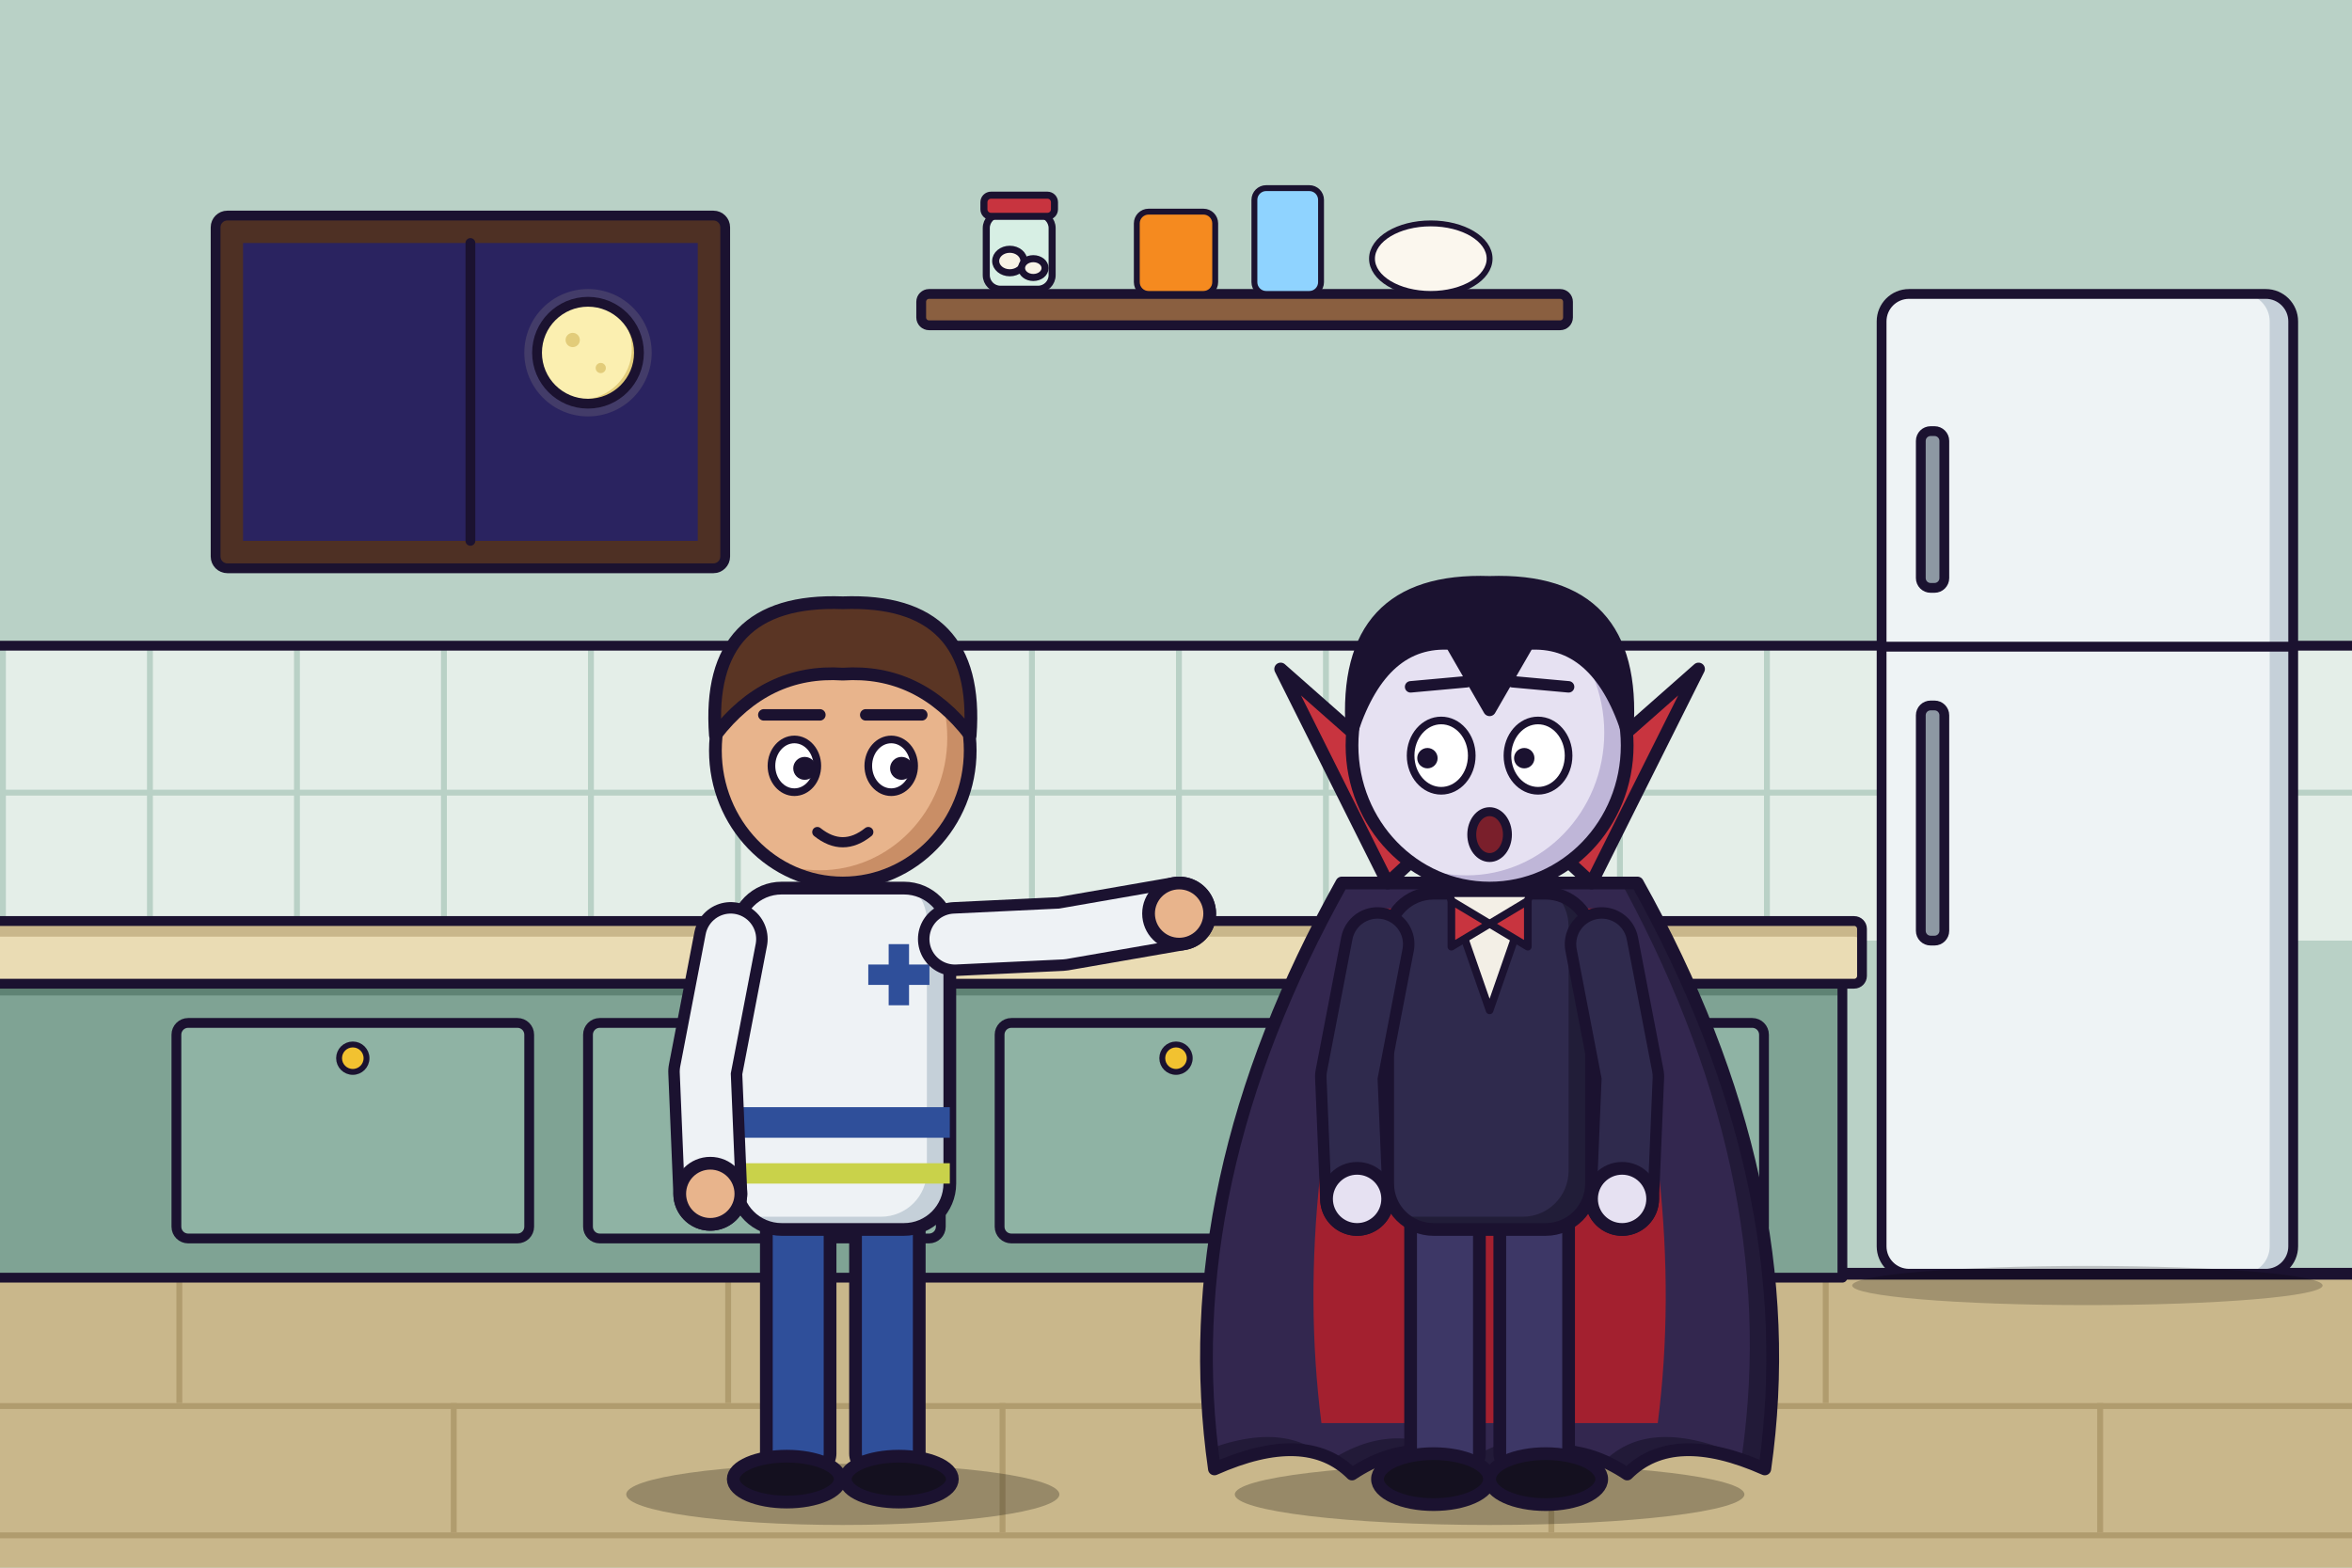
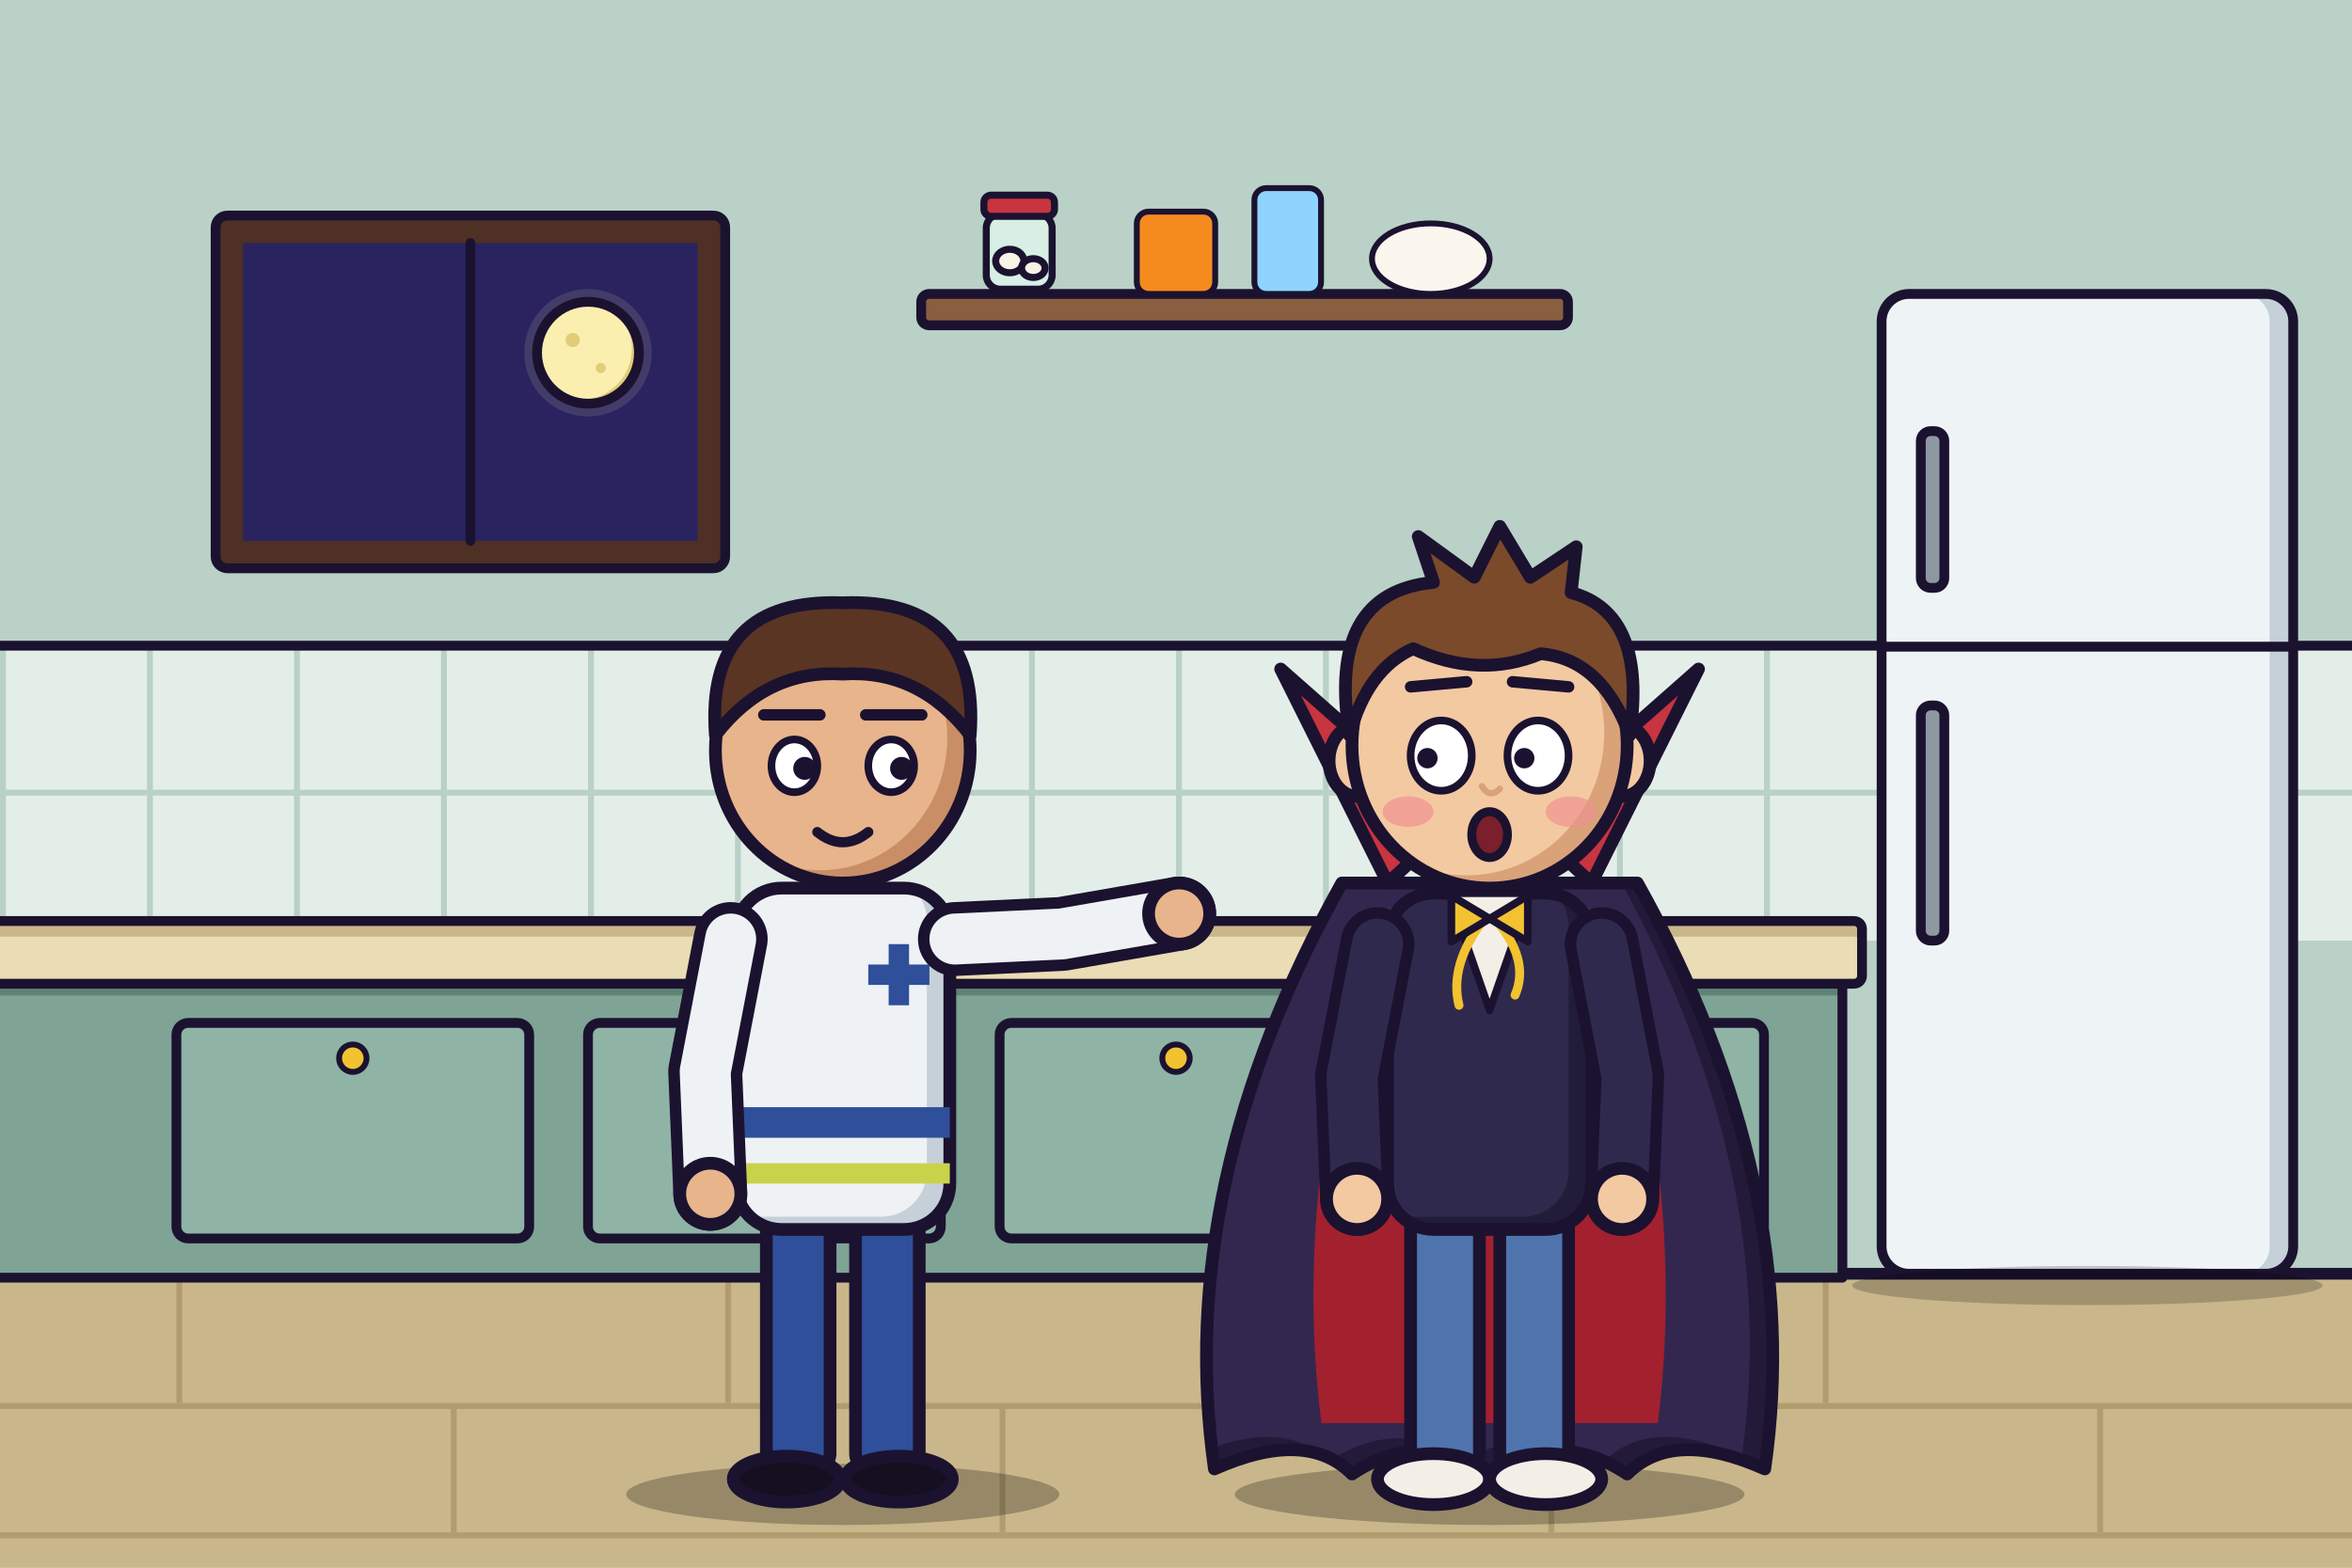
<svg xmlns="http://www.w3.org/2000/svg" viewBox="0 0 1200 800" width="1200" height="800">
  <rect width="1200" height="800" fill="#b9d1c6" />
  <rect y="330" width="1200" height="150" fill="#e4eee8" />
  <rect x="0" y="330" width="3" height="150" fill="#b9d1c6" />
  <rect x="75" y="330" width="3" height="150" fill="#b9d1c6" />
  <rect x="150" y="330" width="3" height="150" fill="#b9d1c6" />
  <rect x="225" y="330" width="3" height="150" fill="#b9d1c6" />
  <rect x="300" y="330" width="3" height="150" fill="#b9d1c6" />
  <rect x="375" y="330" width="3" height="150" fill="#b9d1c6" />
  <rect x="450" y="330" width="3" height="150" fill="#b9d1c6" />
  <rect x="525" y="330" width="3" height="150" fill="#b9d1c6" />
  <rect x="600" y="330" width="3" height="150" fill="#b9d1c6" />
  <rect x="675" y="330" width="3" height="150" fill="#b9d1c6" />
  <rect x="750" y="330" width="3" height="150" fill="#b9d1c6" />
  <rect x="825" y="330" width="3" height="150" fill="#b9d1c6" />
  <rect x="900" y="330" width="3" height="150" fill="#b9d1c6" />
  <rect x="975" y="330" width="3" height="150" fill="#b9d1c6" />
  <rect x="1050" y="330" width="3" height="150" fill="#b9d1c6" />
  <rect x="1125" y="330" width="3" height="150" fill="#b9d1c6" />
  <rect y="403" width="1200" height="3" fill="#b9d1c6" />
  <rect y="327" width="1200" height="5" fill="#1b1230" />
  <rect y="650" width="1200" height="150" fill="#c9b78b" />
  <rect y="647" width="1200" height="6" fill="#1b1230" />
  <rect y="716" width="1200" height="3" fill="#b09c6e" />
  <rect x="90" y="650" width="3" height="66" fill="#b09c6e" />
  <rect x="370" y="650" width="3" height="66" fill="#b09c6e" />
  <rect x="650" y="650" width="3" height="66" fill="#b09c6e" />
  <rect x="930" y="650" width="3" height="66" fill="#b09c6e" />
  <rect y="782" width="1200" height="3" fill="#b09c6e" />
  <rect x="230" y="716" width="3" height="66" fill="#b09c6e" />
  <rect x="510" y="716" width="3" height="66" fill="#b09c6e" />
  <rect x="790" y="716" width="3" height="66" fill="#b09c6e" />
  <rect x="1070" y="716" width="3" height="66" fill="#b09c6e" />
  <clipPath id="c0">
    <rect x="-10" y="500" width="950" height="152" rx="0" />
  </clipPath>
  <rect x="-10" y="500" width="950" height="152" rx="0" fill="#5f8374" />
  <g clip-path="url(#c0)">
    <rect x="-10" y="500" width="950" height="152" rx="0" fill="#7fa394" transform="translate(0 8)" />
  </g>
  <rect x="-10" y="500" width="950" height="152" rx="0" fill="none" stroke="#1b1230" stroke-width="5" stroke-linejoin="round" stroke-linecap="round" />
  <rect x="90" y="522" width="180" height="110" rx="6" fill="#8fb3a4" stroke="#1b1230" stroke-width="5" stroke-linejoin="round" stroke-linecap="round" />
  <circle cx="180" cy="540" r="7" fill="#f2c230" stroke="#1b1230" stroke-width="3" stroke-linejoin="round" stroke-linecap="round" />
  <rect x="300" y="522" width="180" height="110" rx="6" fill="#8fb3a4" stroke="#1b1230" stroke-width="5" stroke-linejoin="round" stroke-linecap="round" />
  <circle cx="390" cy="540" r="7" fill="#f2c230" stroke="#1b1230" stroke-width="3" stroke-linejoin="round" stroke-linecap="round" />
  <rect x="510" y="522" width="180" height="110" rx="6" fill="#8fb3a4" stroke="#1b1230" stroke-width="5" stroke-linejoin="round" stroke-linecap="round" />
  <circle cx="600" cy="540" r="7" fill="#f2c230" stroke="#1b1230" stroke-width="3" stroke-linejoin="round" stroke-linecap="round" />
  <rect x="720" y="522" width="180" height="110" rx="6" fill="#8fb3a4" stroke="#1b1230" stroke-width="5" stroke-linejoin="round" stroke-linecap="round" />
  <circle cx="810" cy="540" r="7" fill="#f2c230" stroke="#1b1230" stroke-width="3" stroke-linejoin="round" stroke-linecap="round" />
  <clipPath id="c1">
    <rect x="-10" y="470" width="960" height="32" rx="4" />
  </clipPath>
  <rect x="-10" y="470" width="960" height="32" rx="4" fill="#c9b78b" />
  <g clip-path="url(#c1)">
    <rect x="-10" y="470" width="960" height="32" rx="4" fill="#eadcb4" transform="translate(0 8)" />
  </g>
  <rect x="-10" y="470" width="960" height="32" rx="4" fill="none" stroke="#1b1230" stroke-width="5" stroke-linejoin="round" stroke-linecap="round" />
  <rect x="110" y="110" width="260" height="180" rx="6" fill="#4e3024" stroke="#1b1230" stroke-width="5" stroke-linejoin="round" stroke-linecap="round" />
  <rect x="124" y="124" width="232" height="152" rx="0" fill="#2a2360" />
  <circle cx="300" cy="180" r="32.5" fill="#fff3a8" opacity=".12" />
  <clipPath id="c2">
    <ellipse cx="300" cy="180" rx="26" ry="26" />
  </clipPath>
  <ellipse cx="300" cy="180" rx="26" ry="26" fill="#e2cc7a" />
  <g clip-path="url(#c2)">
    <ellipse cx="300" cy="180" rx="26" ry="26" fill="#fbefb0" transform="translate(-3.64 -2.08)" />
  </g>
  <ellipse cx="300" cy="180" rx="26" ry="26" fill="none" stroke="#1b1230" stroke-width="5" stroke-linejoin="round" stroke-linecap="round" />
  <circle cx="292.2" cy="173.5" r="3.64" fill="#e2cc7a" />
  <circle cx="306.5" cy="187.8" r="2.6" fill="#e2cc7a" />
  <path d="M240 124 V276" fill="none" stroke="#1b1230" stroke-width="5" stroke-linecap="round" stroke-linejoin="round" />
  <rect x="470" y="150" width="330" height="16" rx="4" fill="#8a5f40" stroke="#1b1230" stroke-width="5" stroke-linejoin="round" stroke-linecap="round" />
  <g transform="translate(520 126) rotate(0) scale(1.2)">
    <rect x="-14" y="-14" width="28" height="32" rx="6" fill="#d7efe4" stroke="#1b1230" stroke-width="3" stroke-linejoin="round" stroke-linecap="round" />
    <ellipse cx="-4" cy="6" rx="6" ry="5" fill="#f8f3e6" stroke="#1b1230" stroke-width="3" stroke-linejoin="round" stroke-linecap="round" />
    <ellipse cx="6" cy="9" rx="5" ry="4" fill="#f8f3e6" stroke="#1b1230" stroke-width="3" stroke-linejoin="round" stroke-linecap="round" />
    <rect x="-15" y="-22" width="30" height="9" rx="3" fill="#c8343f" stroke="#1b1230" stroke-width="3" stroke-linejoin="round" stroke-linecap="round" />
  </g>
  <rect x="580" y="108" width="40" height="42" rx="6" fill="#f58a1f" stroke="#1b1230" stroke-width="3" stroke-linejoin="round" stroke-linecap="round" />
  <rect x="640" y="96" width="34" height="54" rx="6" fill="#8fd3ff" stroke="#1b1230" stroke-width="3" stroke-linejoin="round" stroke-linecap="round" />
  <ellipse cx="730" cy="132" rx="30" ry="18" fill="#fbf7ee" stroke="#1b1230" stroke-width="3" stroke-linejoin="round" stroke-linecap="round" />
  <clipPath id="c3">
    <rect x="960" y="150" width="210" height="500" rx="14" />
  </clipPath>
  <rect x="960" y="150" width="210" height="500" rx="14" fill="#c5d0d9" />
  <g clip-path="url(#c3)">
    <rect x="960" y="150" width="210" height="500" rx="14" fill="#eef3f5" transform="translate(-12 0)" />
  </g>
  <rect x="960" y="150" width="210" height="500" rx="14" fill="none" stroke="#1b1230" stroke-width="5" stroke-linejoin="round" stroke-linecap="round" />
  <path d="M960 330 H1170" fill="none" stroke="#1b1230" stroke-width="5" stroke-linecap="round" stroke-linejoin="round" />
  <rect x="980" y="220" width="12" height="80" rx="5" fill="#8d98a3" stroke="#1b1230" stroke-width="5" stroke-linejoin="round" stroke-linecap="round" />
  <rect x="980" y="360" width="12" height="120" rx="5" fill="#8d98a3" stroke="#1b1230" stroke-width="5" stroke-linejoin="round" stroke-linecap="round" />
  <ellipse cx="1065" cy="656" rx="120" ry="10" fill="#000" opacity=".2" />
  <g transform="translate(430 760) scale(1.3)">
    <ellipse cx="0" cy="2" rx="85" ry="12" fill="#000" opacity=".25" />
    <rect x="-30" y="-112" width="25" height="104" rx="6" fill="#2f4f9a" stroke="#1b1230" stroke-width="5" stroke-linejoin="round" stroke-linecap="round" />
    <rect x="5" y="-112" width="25" height="104" rx="6" fill="#2f4f9a" stroke="#1b1230" stroke-width="5" stroke-linejoin="round" stroke-linecap="round" />
    <ellipse cx="-22" cy="-4" rx="21" ry="9" fill="#14101f" stroke="#1b1230" stroke-width="5" stroke-linejoin="round" stroke-linecap="round" />
    <ellipse cx="22" cy="-4" rx="21" ry="9" fill="#14101f" stroke="#1b1230" stroke-width="5" stroke-linejoin="round" stroke-linecap="round" />
    <g transform="translate(0 0)">
      <clipPath id="c4">
        <rect x="-42" y="-236" width="84" height="134" rx="18" />
      </clipPath>
      <rect x="-42" y="-236" width="84" height="134" rx="18" fill="#c5d0d9" />
      <g clip-path="url(#c4)">
        <rect x="-42" y="-236" width="84" height="134" rx="18" fill="#eef2f5" transform="translate(-9 -5)" />
      </g>
      <rect x="-42" y="-236" width="84" height="134" rx="18" fill="none" stroke="#1b1230" stroke-width="5" stroke-linejoin="round" stroke-linecap="round" />
      <rect x="-42" y="-150" width="84" height="12" rx="0" fill="#2f4f9a" />
      <rect x="-42" y="-128" width="84" height="8" rx="0" fill="#c9d24a" />
      <path d="M18 -214 h8 v8 h8 v8 h-8 v8 h-8 v-8 h-8 v-8 h8z" fill="#2f4f9a" />
+     </g>
+     <g transform="translate(0 0)">
      <clipPath id="c5">
        <ellipse cx="0" cy="-290" rx="50" ry="52" />
      </clipPath>
      <ellipse cx="0" cy="-290" rx="50" ry="52" fill="#c98e66" />
      <g clip-path="url(#c5)">
        <ellipse cx="0" cy="-290" rx="50" ry="52" fill="#e8b48c" transform="translate(-9 -5)" />
      </g>
      <ellipse cx="0" cy="-290" rx="50" ry="52" fill="none" stroke="#1b1230" stroke-width="5" stroke-linejoin="round" stroke-linecap="round" />
      <path d="M-50 -296 Q-54 -350 0 -348 Q54 -350 50 -296 Q30 -322 0 -320 Q-30 -322 -50 -296Z" fill="#5a3524" stroke="#1b1230" stroke-width="5" stroke-linejoin="round" stroke-linecap="round" />
      <ellipse cx="-19" cy="-284" rx="9" ry="10.35" fill="#fff" stroke="#1b1230" stroke-width="3" />
      <circle cx="-14.95" cy="-283" r="4.5" fill="#1b1230" />
      <ellipse cx="19" cy="-284" rx="9" ry="10.35" fill="#fff" stroke="#1b1230" stroke-width="3" />
      <circle cx="23.05" cy="-283" r="4.5" fill="#1b1230" />
      <path d="M-31 -304 L-9 -304" fill="none" stroke="#1b1230" stroke-width="4.5" stroke-linecap="round" stroke-linejoin="round" />
      <path d="M31 -304 L9 -304" fill="none" stroke="#1b1230" stroke-width="4.5" stroke-linecap="round" stroke-linejoin="round" />
      <path d="M-10 -258 q10 8 20 0" fill="none" stroke="#1b1230" stroke-width="4" stroke-linecap="round" stroke-linejoin="round" />
      <polyline points="-44,-216 -54,-164 -52,-116" fill="none" stroke-linecap="round" stroke-linejoin="round" stroke="#1b1230" stroke-width="29" />
      <polyline points="-44,-216 -54,-164 -52,-116" fill="none" stroke-linecap="round" stroke-linejoin="round" stroke="#eef2f5" stroke-width="20" />
      <circle cx="-52" cy="-116" r="12" fill="#e8b48c" stroke="#1b1230" stroke-width="5" stroke-linejoin="round" stroke-linecap="round" />
      <polyline points="44,-216 86,-218 132,-226" fill="none" stroke-linecap="round" stroke-linejoin="round" stroke="#1b1230" stroke-width="29" />
      <polyline points="44,-216 86,-218 132,-226" fill="none" stroke-linecap="round" stroke-linejoin="round" stroke="#eef2f5" stroke-width="20" />
      <circle cx="132" cy="-226" r="12" fill="#e8b48c" stroke="#1b1230" stroke-width="5" stroke-linejoin="round" stroke-linecap="round" />
    </g>
  </g>
  <g transform="translate(760 760) scale(1.3)">
    <ellipse cx="0" cy="2" rx="100" ry="12" fill="#000" opacity=".25" />
-     <g transform="translate(0 0) scale(1 1)">
-       <clipPath id="c6">
-         <path d="M-58 -238 Q-124 -120 -108 -8 Q-72 -24 -54 -6 Q-27 -24 0 -6 Q27 -24 54 -6 Q72 -24 108 -8 Q124 -120 58 -238 Z" />
-       </clipPath>
-       <path d="M-58 -238 Q-124 -120 -108 -8 Q-72 -24 -54 -6 Q-27 -24 0 -6 Q27 -24 54 -6 Q72 -24 108 -8 Q124 -120 58 -238 Z" fill="#221a38" />
-       <g clip-path="url(#c6)">
-         <path d="M-58 -238 Q-124 -120 -108 -8 Q-72 -24 -54 -6 Q-27 -24 0 -6 Q27 -24 54 -6 Q72 -24 108 -8 Q124 -120 58 -238 Z" fill="#33274f" transform="translate(-9 -5)" />
-       </g>
-       <path d="M-58 -238 Q-124 -120 -108 -8 Q-72 -24 -54 -6 Q-27 -24 0 -6 Q27 -24 54 -6 Q72 -24 108 -8 Q124 -120 58 -238 Z" fill="none" stroke="#1b1230" stroke-width="5" stroke-linejoin="round" stroke-linecap="round" />
-       <path d="M-44 -228 Q-78 -120 -66 -26 L66 -26 Q78 -120 44 -228 Z" fill="#a3202f" />
+     <clipPath id="c6">
+       <path d="M-58 -238 Q-124 -120 -108 -8 Q-72 -24 -54 -6 Q-27 -24 0 -6 Q27 -24 54 -6 Q72 -24 108 -8 Q124 -120 58 -238 Z" />
+     </clipPath>
+     <path d="M-58 -238 Q-124 -120 -108 -8 Q-72 -24 -54 -6 Q-27 -24 0 -6 Q27 -24 54 -6 Q72 -24 108 -8 Q124 -120 58 -238 Z" fill="#221a38" />
+     <g clip-path="url(#c6)">
+       <path d="M-58 -238 Q-124 -120 -108 -8 Q-72 -24 -54 -6 Q-27 -24 0 -6 Q27 -24 54 -6 Q72 -24 108 -8 Q124 -120 58 -238 Z" fill="#33274f" transform="translate(-9 -5)" />
    </g>
-     <rect x="-31" y="-112" width="27" height="104" rx="6" fill="#3d3766" stroke="#1b1230" stroke-width="5" stroke-linejoin="round" stroke-linecap="round" />
-     <rect x="4" y="-112" width="27" height="104" rx="6" fill="#3d3766" stroke="#1b1230" stroke-width="5" stroke-linejoin="round" stroke-linecap="round" />
-     <ellipse cx="-22" cy="-4" rx="22" ry="10" fill="#14101f" stroke="#1b1230" stroke-width="5" stroke-linejoin="round" stroke-linecap="round" />
-     <ellipse cx="22" cy="-4" rx="22" ry="10" fill="#14101f" stroke="#1b1230" stroke-width="5" stroke-linejoin="round" stroke-linecap="round" />
+     <path d="M-58 -238 Q-124 -120 -108 -8 Q-72 -24 -54 -6 Q-27 -24 0 -6 Q27 -24 54 -6 Q72 -24 108 -8 Q124 -120 58 -238 Z" fill="none" stroke="#1b1230" stroke-width="5" stroke-linejoin="round" stroke-linecap="round" />
+     <path d="M-44 -228 Q-78 -120 -66 -26 L66 -26 Q78 -120 44 -228 Z" fill="#a3202f" />
+     <rect x="-31" y="-112" width="27" height="104" rx="6" fill="#4f74ad" stroke="#1b1230" stroke-width="5" stroke-linejoin="round" stroke-linecap="round" />
+     <rect x="4" y="-112" width="27" height="104" rx="6" fill="#4f74ad" stroke="#1b1230" stroke-width="5" stroke-linejoin="round" stroke-linecap="round" />
+     <ellipse cx="-22" cy="-4" rx="22" ry="10" fill="#f4efe6" stroke="#1b1230" stroke-width="5" stroke-linejoin="round" stroke-linecap="round" />
+     <ellipse cx="22" cy="-4" rx="22" ry="10" fill="#f4efe6" stroke="#1b1230" stroke-width="5" stroke-linejoin="round" stroke-linecap="round" />
    <g transform="translate(0 0)">
      <path d="M-40 -238 L-82 -322 L-14 -262 Z" fill="#c8343f" stroke="#1b1230" stroke-width="5" stroke-linejoin="round" stroke-linecap="round" />
      <path d="M40 -238 L82 -322 L14 -262 Z" fill="#c8343f" stroke="#1b1230" stroke-width="5" stroke-linejoin="round" stroke-linecap="round" />
      <clipPath id="c7">
        <rect x="-40" y="-234" width="80" height="132" rx="18" />
      </clipPath>
      <rect x="-40" y="-234" width="80" height="132" rx="18" fill="#211d38" />
      <g clip-path="url(#c7)">
        <rect x="-40" y="-234" width="80" height="132" rx="18" fill="#2f2a4d" transform="translate(-9 -5)" />
      </g>
      <rect x="-40" y="-234" width="80" height="132" rx="18" fill="none" stroke="#1b1230" stroke-width="5" stroke-linejoin="round" stroke-linecap="round" />
      <path d="M-16 -234 L0 -188 L16 -234 Z" fill="#f3efe6" stroke="#1b1230" stroke-width="3" stroke-linejoin="round" stroke-linecap="round" />
-       <path d="M0 -222 L-15 -231 L-15 -213 Z" fill="#c8343f" stroke="#1b1230" stroke-width="3" stroke-linejoin="round" stroke-linecap="round" />
-       <path d="M0 -222 L15 -231 L15 -213 Z" fill="#c8343f" stroke="#1b1230" stroke-width="3" stroke-linejoin="round" stroke-linecap="round" />
+       <path d="M-2 -224 Q-16 -206 -12 -190 M2 -224 Q16 -208 10 -194" fill="none" stroke="#f2c230" stroke-width="3.5" stroke-linecap="round" stroke-linejoin="round" />
+       <path d="M0 -224 L-15 -233 L-15 -215 Z" fill="#f2c230" stroke="#1b1230" stroke-width="3" stroke-linejoin="round" stroke-linecap="round" />
+       <path d="M0 -224 L15 -233 L15 -215 Z" fill="#f2c230" stroke="#1b1230" stroke-width="3" stroke-linejoin="round" stroke-linecap="round" />
+     </g>
+     <g transform="translate(0 0)">
+       <ellipse cx="-52" cy="-286" rx="11" ry="14" fill="#f3c9a2" stroke="#1b1230" stroke-width="5" stroke-linejoin="round" stroke-linecap="round" />
+       <ellipse cx="52" cy="-286" rx="11" ry="14" fill="#f3c9a2" stroke="#1b1230" stroke-width="5" stroke-linejoin="round" stroke-linecap="round" />
      <clipPath id="c8">
        <ellipse cx="0" cy="-292" rx="54" ry="56" />
      </clipPath>
-       <ellipse cx="0" cy="-292" rx="54" ry="56" fill="#bfb6d8" />
+       <ellipse cx="0" cy="-292" rx="54" ry="56" fill="#d9a279" />
      <g clip-path="url(#c8)">
-         <ellipse cx="0" cy="-292" rx="54" ry="56" fill="#e6e1f2" transform="translate(-9 -5)" />
+         <ellipse cx="0" cy="-292" rx="54" ry="56" fill="#f3c9a2" transform="translate(-9 -5)" />
      </g>
      <ellipse cx="0" cy="-292" rx="54" ry="56" fill="none" stroke="#1b1230" stroke-width="5" stroke-linejoin="round" stroke-linecap="round" />
-       <path d="M-54 -298 Q-58 -358 0 -356 Q58 -358 54 -298 Q42 -334 15 -332 L0 -306 L-15 -332 Q-42 -334 -54 -298 Z" fill="#1b1230" stroke="#1b1230" stroke-width="5" stroke-linejoin="round" stroke-linecap="round" />
+       <path d="M-55 -296 Q-64 -352 -22 -356 L-28 -374 L-6 -358 L4 -378 L16 -358 L34 -370 L32 -352 Q62 -344 55 -296 Q44 -326 20 -328 Q-4 -318 -30 -330 Q-48 -322 -55 -296 Z" fill="#7a4a2a" stroke="#1b1230" stroke-width="5" stroke-linejoin="round" stroke-linecap="round" />
+       <ellipse cx="-32" cy="-266" rx="10" ry="6" fill="#ef8f8f" opacity=".65" />
+       <ellipse cx="32" cy="-266" rx="10" ry="6" fill="#ef8f8f" opacity=".65" />
+       <path d="M-3 -276 q3 5 7 1" fill="none" stroke="#d9a279" stroke-width="2.5" stroke-linecap="round" stroke-linejoin="round" />
      <ellipse cx="-19" cy="-288" rx="12" ry="13.8" fill="#fff" stroke="#1b1230" stroke-width="3" />
      <circle cx="-24.4" cy="-287" r="4" fill="#1b1230" />
      <ellipse cx="19" cy="-288" rx="12" ry="13.8" fill="#fff" stroke="#1b1230" stroke-width="3" />
      <circle cx="13.6" cy="-287" r="4" fill="#1b1230" />
      <path d="M-31 -315 L-9 -317" fill="none" stroke="#1b1230" stroke-width="4.5" stroke-linecap="round" stroke-linejoin="round" />
      <path d="M31 -315 L9 -317" fill="none" stroke="#1b1230" stroke-width="4.5" stroke-linecap="round" stroke-linejoin="round" />
      <ellipse cx="0" cy="-257" rx="7" ry="9" fill="#7a1f2b" stroke="#1b1230" stroke-width="3.5" />
      <polyline points="-44,-214 -54,-162 -52,-114" fill="none" stroke-linecap="round" stroke-linejoin="round" stroke="#1b1230" stroke-width="29" />
      <polyline points="-44,-214 -54,-162 -52,-114" fill="none" stroke-linecap="round" stroke-linejoin="round" stroke="#2f2a4d" stroke-width="20" />
-       <circle cx="-52" cy="-114" r="12" fill="#e6e1f2" stroke="#1b1230" stroke-width="5" stroke-linejoin="round" stroke-linecap="round" />
+       <circle cx="-52" cy="-114" r="12" fill="#f3c9a2" stroke="#1b1230" stroke-width="5" stroke-linejoin="round" stroke-linecap="round" />
      <polyline points="44,-214 54,-162 52,-114" fill="none" stroke-linecap="round" stroke-linejoin="round" stroke="#1b1230" stroke-width="29" />
      <polyline points="44,-214 54,-162 52,-114" fill="none" stroke-linecap="round" stroke-linejoin="round" stroke="#2f2a4d" stroke-width="20" />
-       <circle cx="52" cy="-114" r="12" fill="#e6e1f2" stroke="#1b1230" stroke-width="5" stroke-linejoin="round" stroke-linecap="round" />
+       <circle cx="52" cy="-114" r="12" fill="#f3c9a2" stroke="#1b1230" stroke-width="5" stroke-linejoin="round" stroke-linecap="round" />
    </g>
  </g>
</svg>
